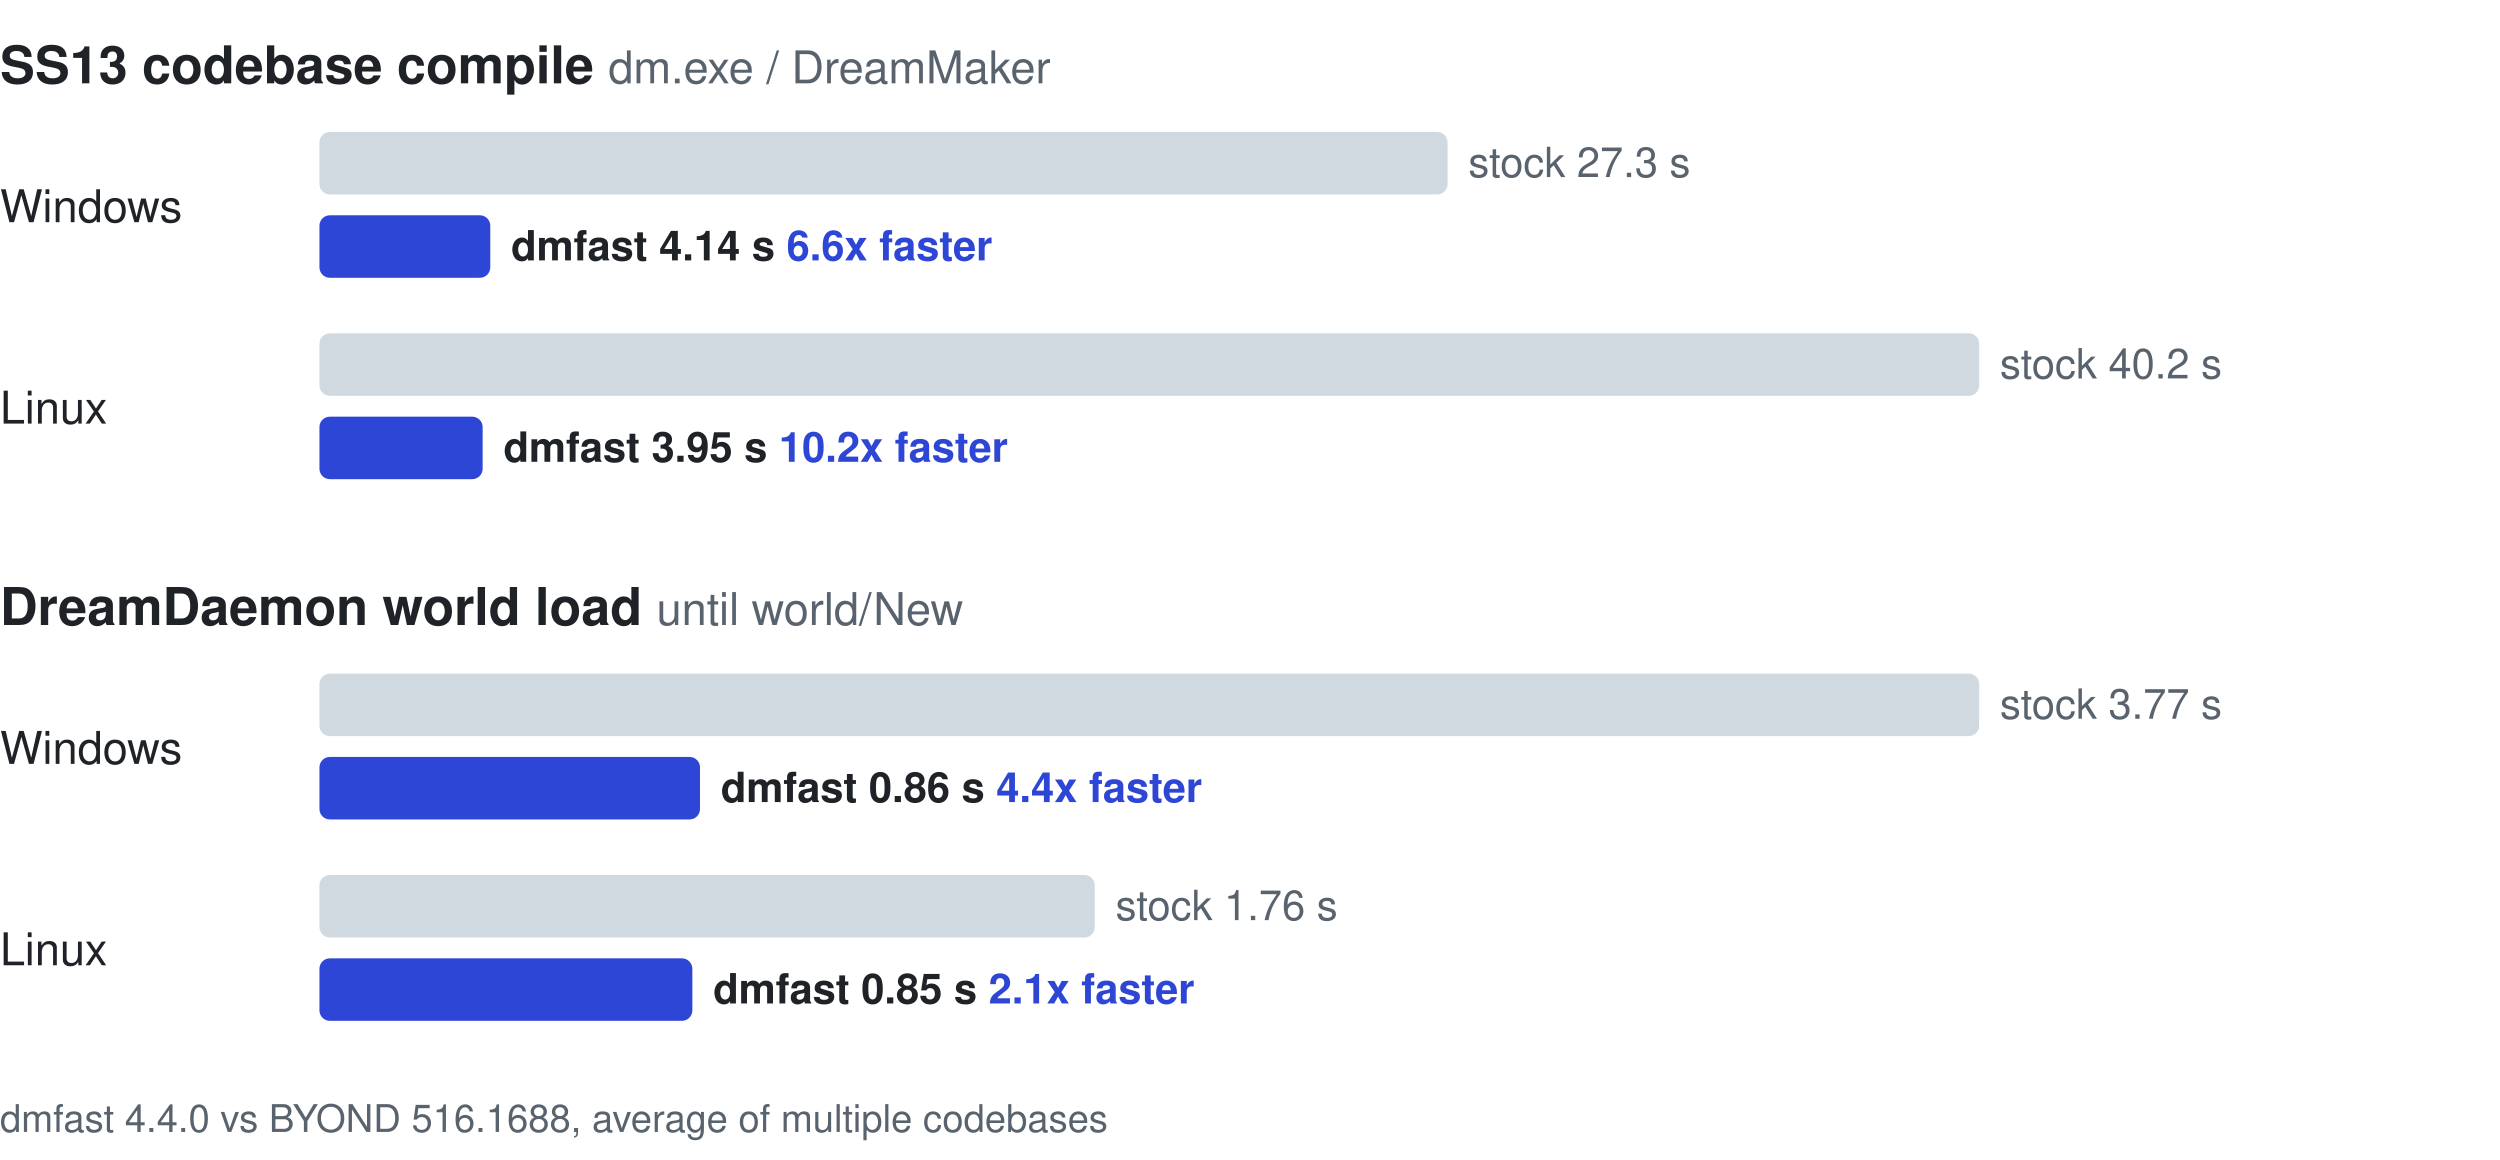
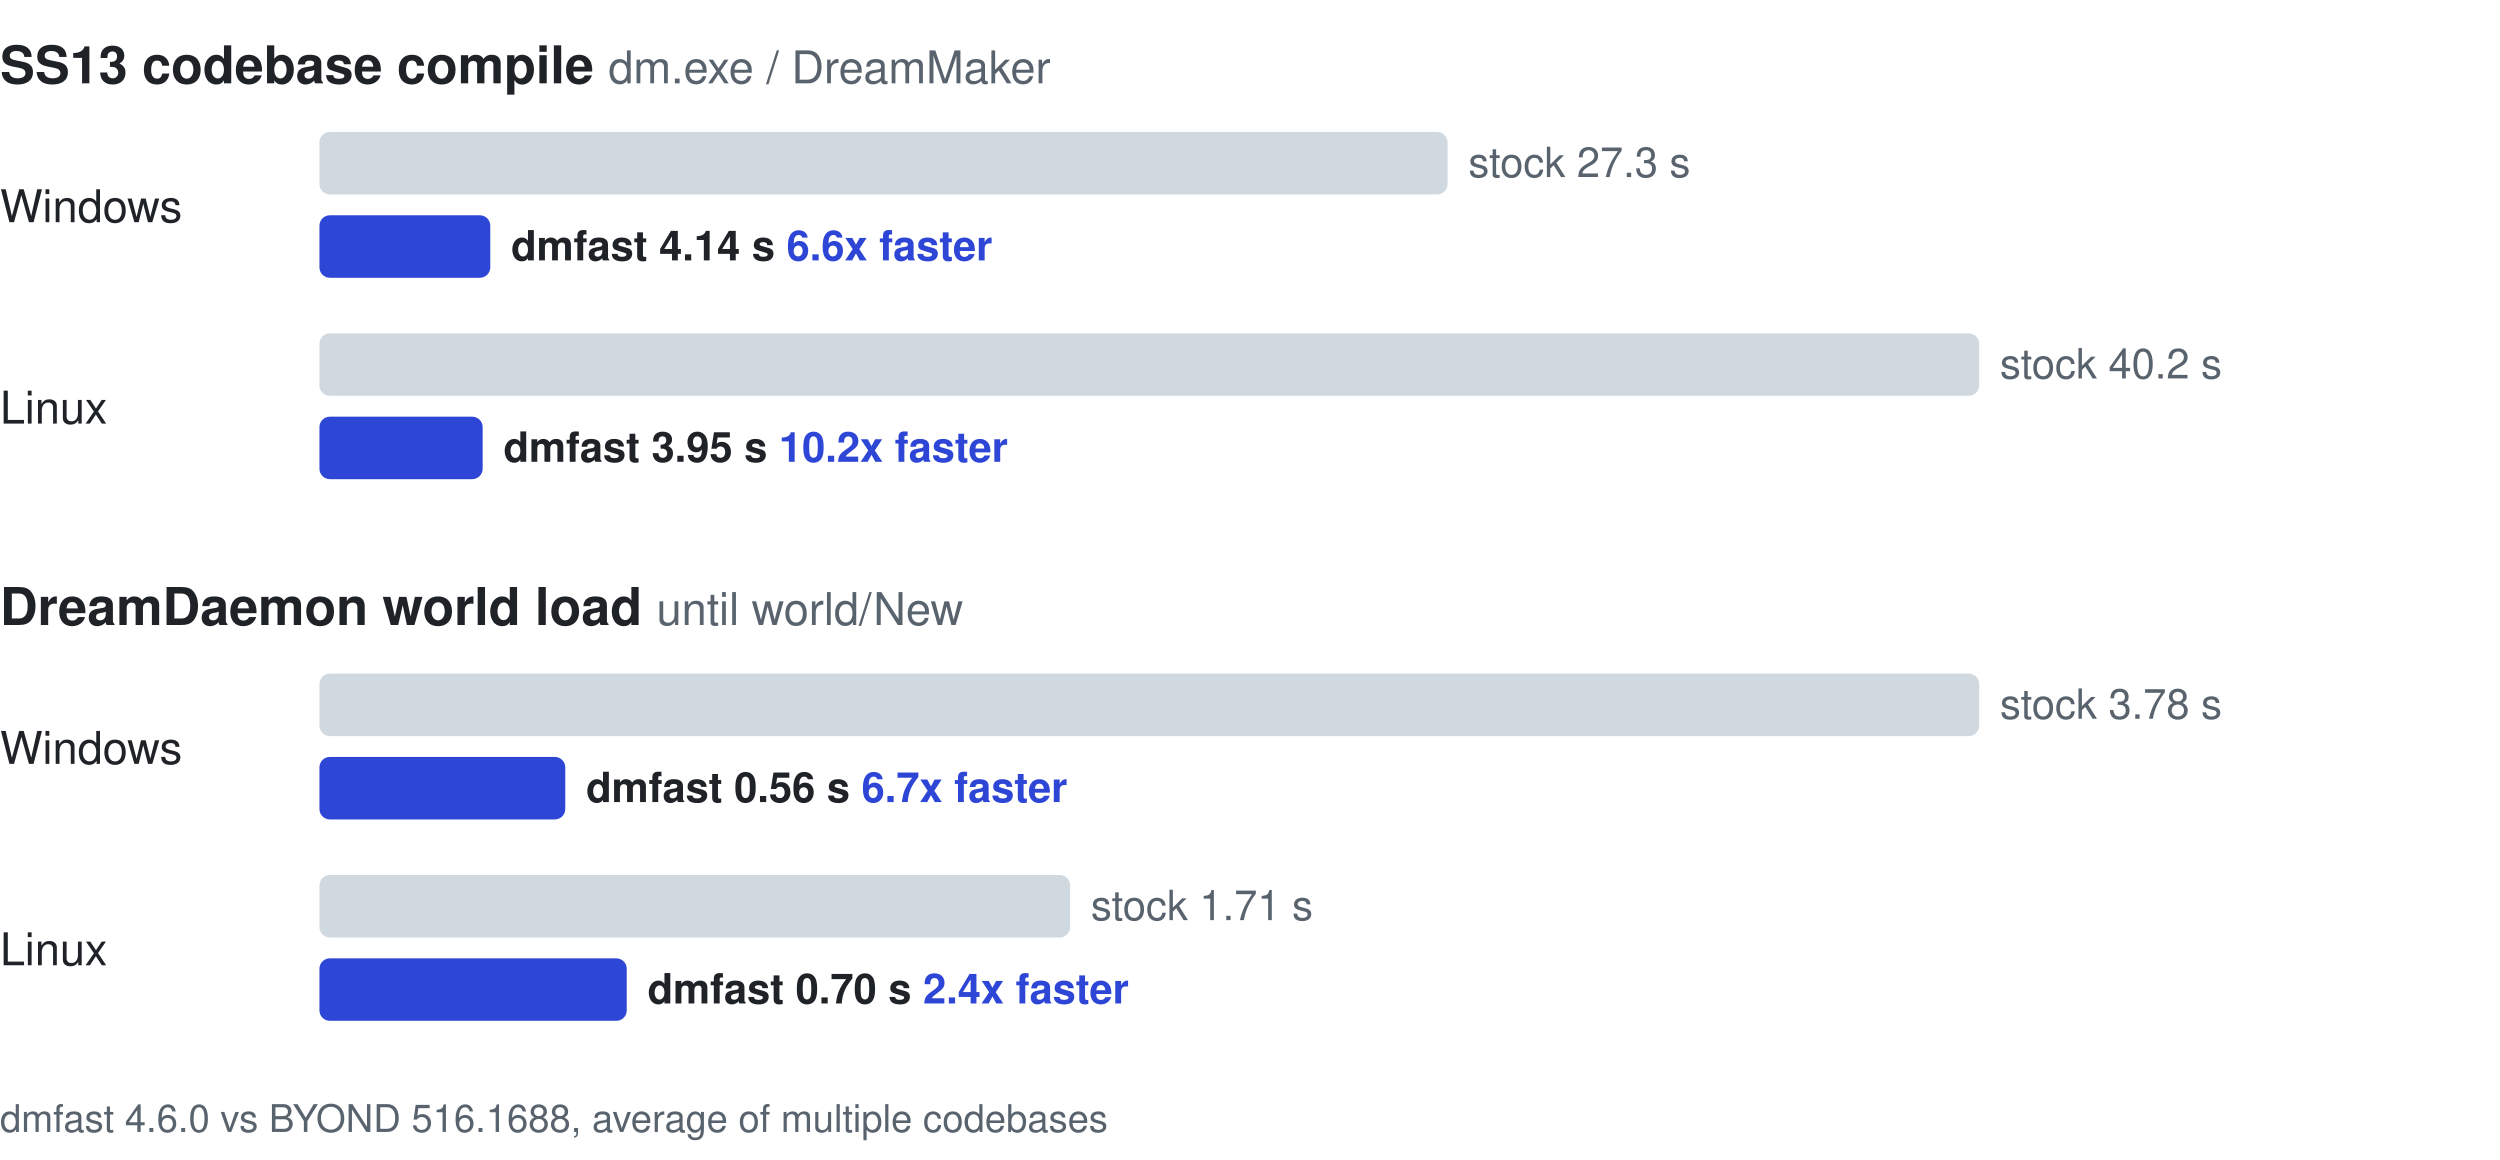
- <svg xmlns="http://www.w3.org/2000/svg" width="720" height="334" viewBox="0 0 720 334" font-family="-apple-system,BlinkMacSystemFont,Segoe UI,Helvetica,Arial,sans-serif" role="img" aria-label="dmfast speedups on SS13 codebases: compile 6.6x faster on Windows and 10.2x on Linux; DreamDaemon world load 4.4x and 2.1x faster">
+ <svg xmlns="http://www.w3.org/2000/svg" width="720" height="334" viewBox="0 0 720 334" font-family="-apple-system,BlinkMacSystemFont,Segoe UI,Helvetica,Arial,sans-serif" role="img" aria-label="dmfast speedups on SS13 codebases: compile 6.6x faster on Windows and 10.2x on Linux; DreamDaemon world load 6.7x and 2.4x faster">
  <text x="0" y="24" font-size="15" font-weight="600" fill="#1f2328">SS13 codebase compile <tspan font-weight="400" fill="#59636e" font-size="13">dm.exe / DreamMaker</tspan>
  </text>
  <text x="0" y="64.0" font-size="13" fill="#1f2328">Windows</text>
  <rect x="92" y="38" width="324.9" height="18" rx="3" fill="#d1d9e0" />
  <text x="422.9" y="51" font-size="12" fill="#59636e">stock 27.3 s</text>
  <rect x="92" y="62" width="49.2" height="18" rx="3" fill="#2E46D5" />
  <text x="147.2" y="75" font-size="12" fill="#1f2328">
    <tspan font-weight="600">dmfast 4.14 s</tspan>
    <tspan fill="#2E46D5" font-weight="700">6.6x faster</tspan>
  </text>
  <text x="0" y="122.0" font-size="13" fill="#1f2328">Linux</text>
  <rect x="92" y="96" width="478.0" height="18" rx="3" fill="#d1d9e0" />
  <text x="576.0" y="109" font-size="12" fill="#59636e">stock 40.2 s</text>
  <rect x="92" y="120" width="47.0" height="18" rx="3" fill="#2E46D5" />
  <text x="145.0" y="133" font-size="12" fill="#1f2328">
    <tspan font-weight="600">dmfast 3.95 s</tspan>
    <tspan fill="#2E46D5" font-weight="700">10.2x faster</tspan>
  </text>
  <text x="0" y="180" font-size="15" font-weight="600" fill="#1f2328">DreamDaemon world load <tspan font-weight="400" fill="#59636e" font-size="13">until world/New</tspan>
  </text>
  <text x="0" y="220.0" font-size="13" fill="#1f2328">Windows</text>
  <rect x="92" y="194" width="478.0" height="18" rx="3" fill="#d1d9e0" />
-   <text x="576.0" y="207" font-size="12" fill="#59636e">stock 3.77 s</text>
-   <rect x="92" y="218" width="109.6" height="18" rx="3" fill="#2E46D5" />
-   <text x="207.6" y="231" font-size="12" fill="#1f2328">
-     <tspan font-weight="600">dmfast 0.86 s</tspan>
-     <tspan fill="#2E46D5" font-weight="700">4.4x faster</tspan>
+   <text x="576.0" y="207" font-size="12" fill="#59636e">stock 3.78 s</text>
+   <rect x="92" y="218" width="70.8" height="18" rx="3" fill="#2E46D5" />
+   <text x="168.8" y="231" font-size="12" fill="#1f2328">
+     <tspan font-weight="600">dmfast 0.56 s</tspan>
+     <tspan fill="#2E46D5" font-weight="700">6.7x faster</tspan>
  </text>
  <text x="0" y="278.0" font-size="13" fill="#1f2328">Linux</text>
-   <rect x="92" y="252" width="223.3" height="18" rx="3" fill="#d1d9e0" />
-   <text x="321.3" y="265" font-size="12" fill="#59636e">stock 1.76 s</text>
-   <rect x="92" y="276" width="107.4" height="18" rx="3" fill="#2E46D5" />
-   <text x="205.4" y="289" font-size="12" fill="#1f2328">
-     <tspan font-weight="600">dmfast 0.85 s</tspan>
-     <tspan fill="#2E46D5" font-weight="700">2.1x faster</tspan>
+   <rect x="92" y="252" width="216.2" height="18" rx="3" fill="#d1d9e0" />
+   <text x="314.2" y="265" font-size="12" fill="#59636e">stock 1.71 s</text>
+   <rect x="92" y="276" width="88.5" height="18" rx="3" fill="#2E46D5" />
+   <text x="186.5" y="289" font-size="12" fill="#1f2328">
+     <tspan font-weight="600">dmfast 0.70 s</tspan>
+     <tspan fill="#2E46D5" font-weight="700">2.4x faster</tspan>
  </text>
-   <text x="0" y="326" font-size="11" fill="#59636e">dmfast 4.4.0 vs BYOND 516.1688, average of multiple codebases</text>
+   <text x="0" y="326" font-size="11" fill="#59636e">dmfast 4.6.0 vs BYOND 516.1688, average of multiple codebases</text>
</svg>
